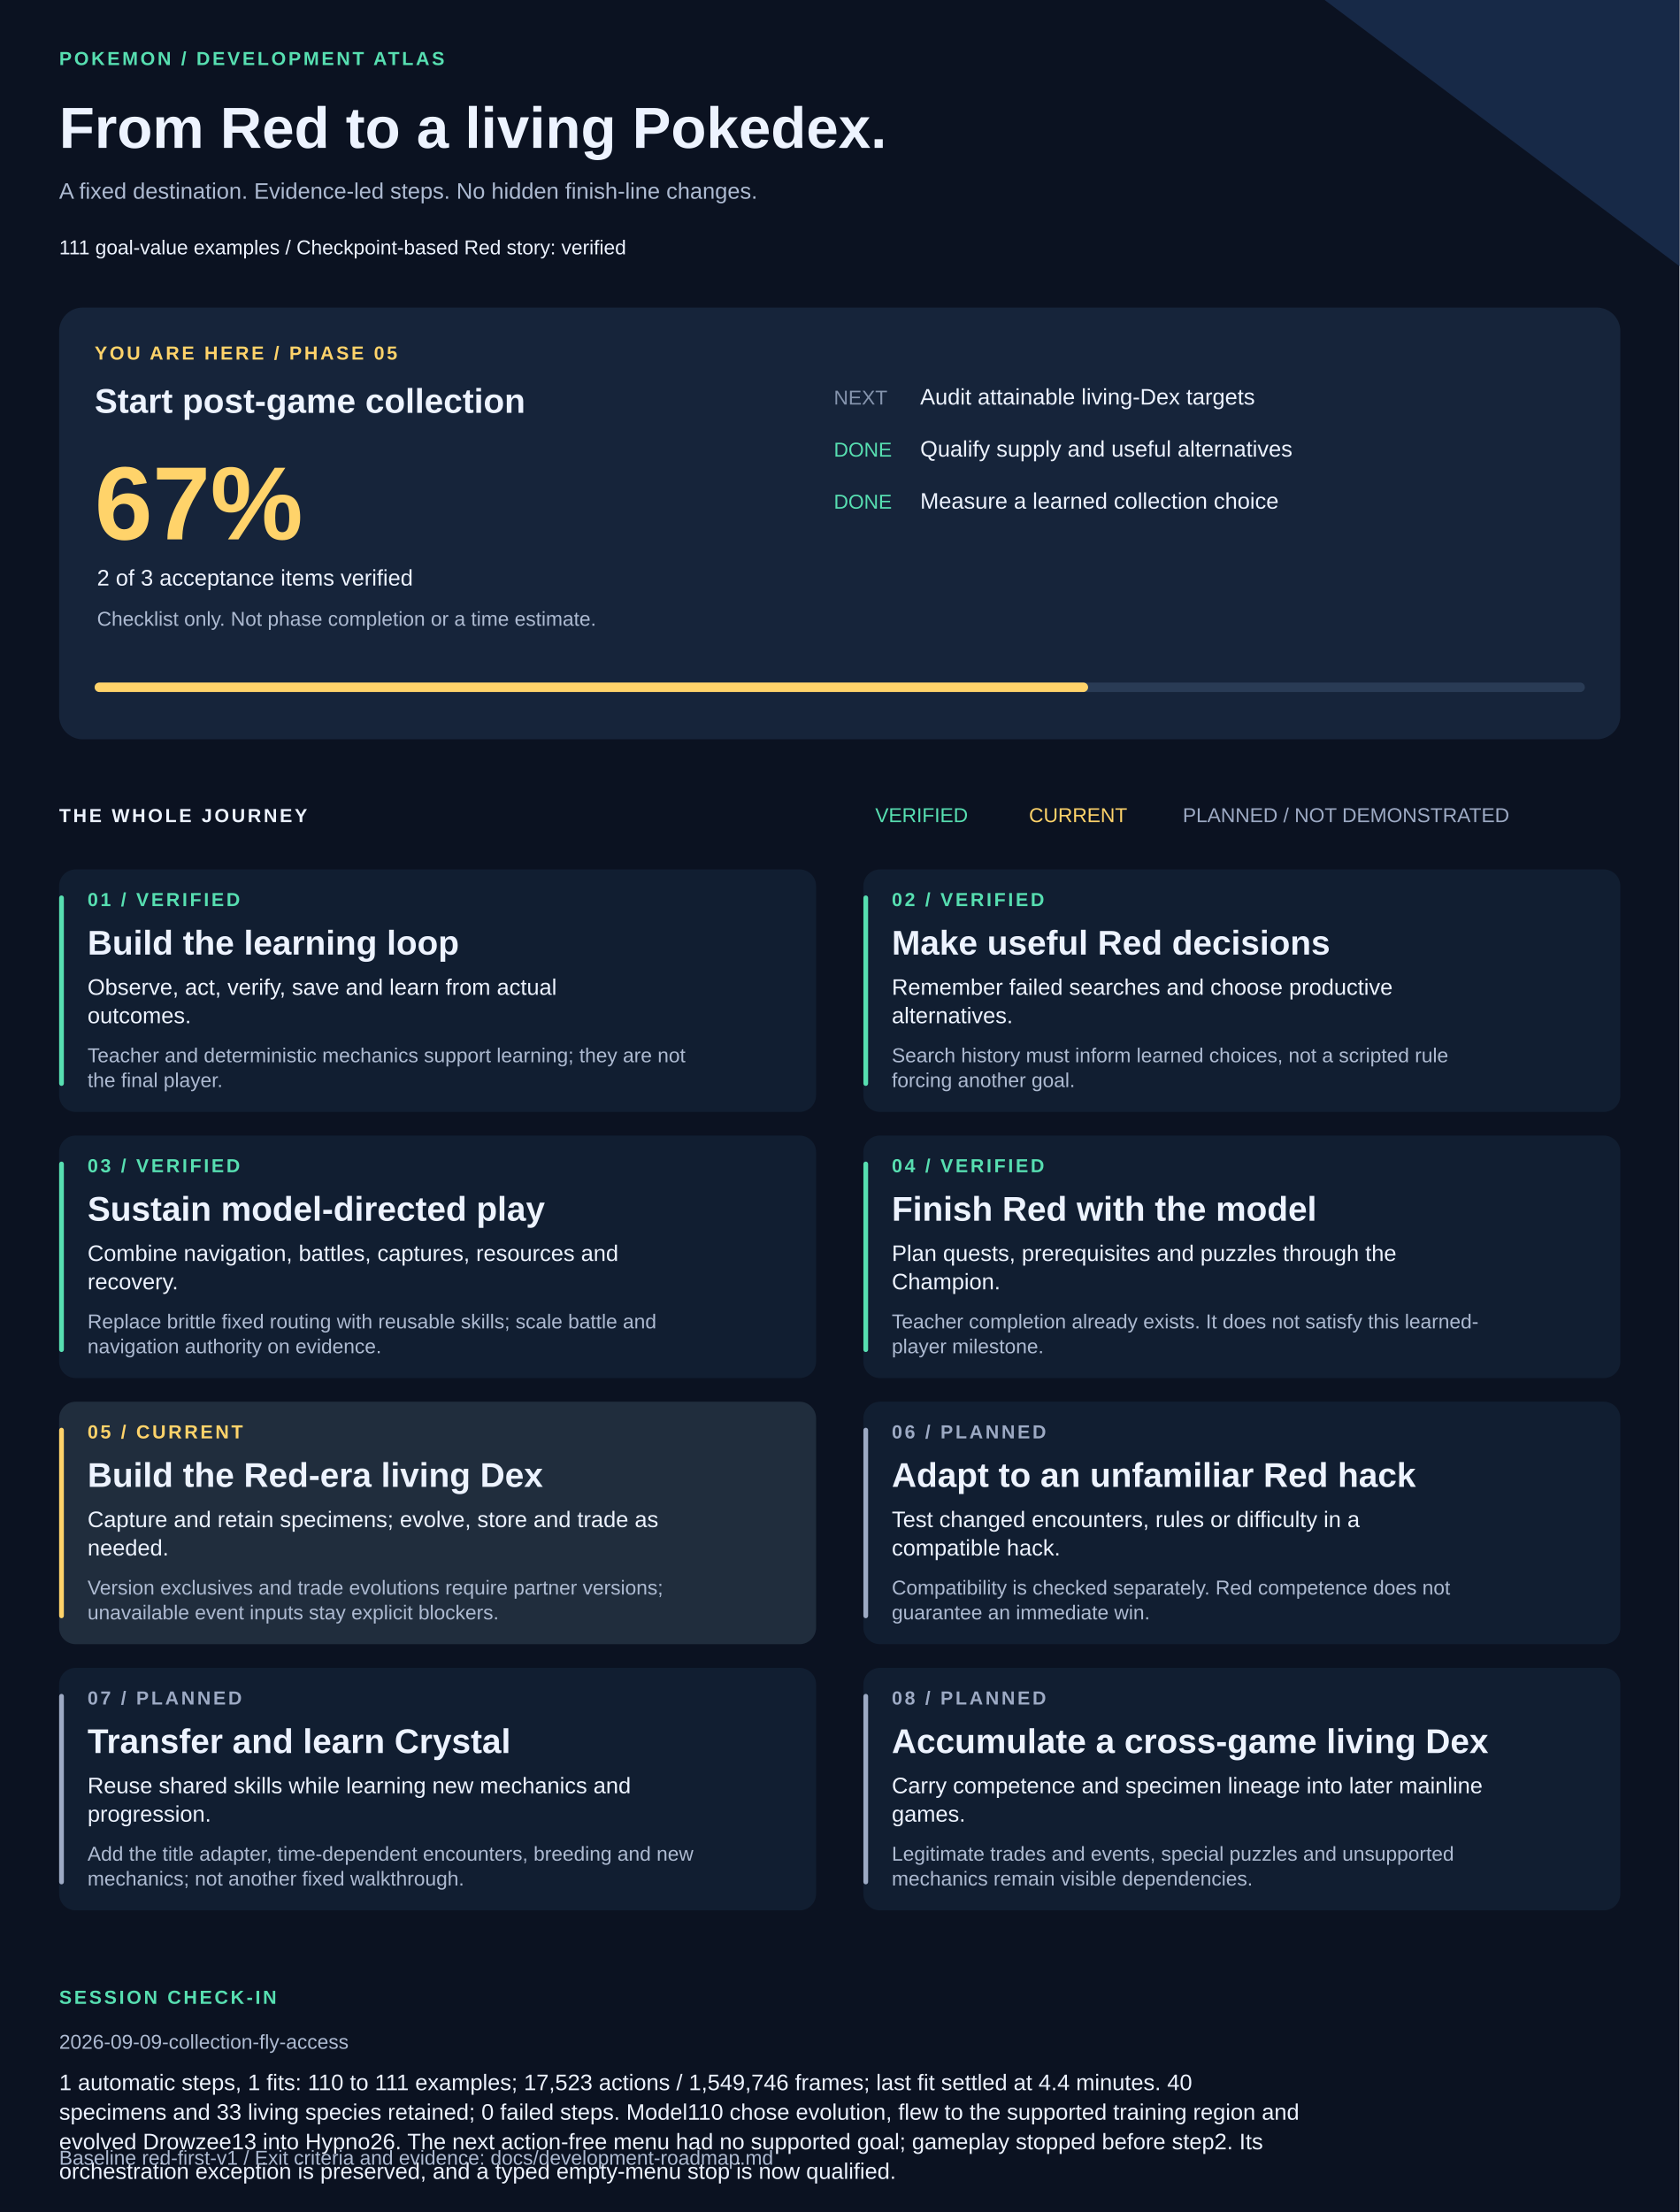
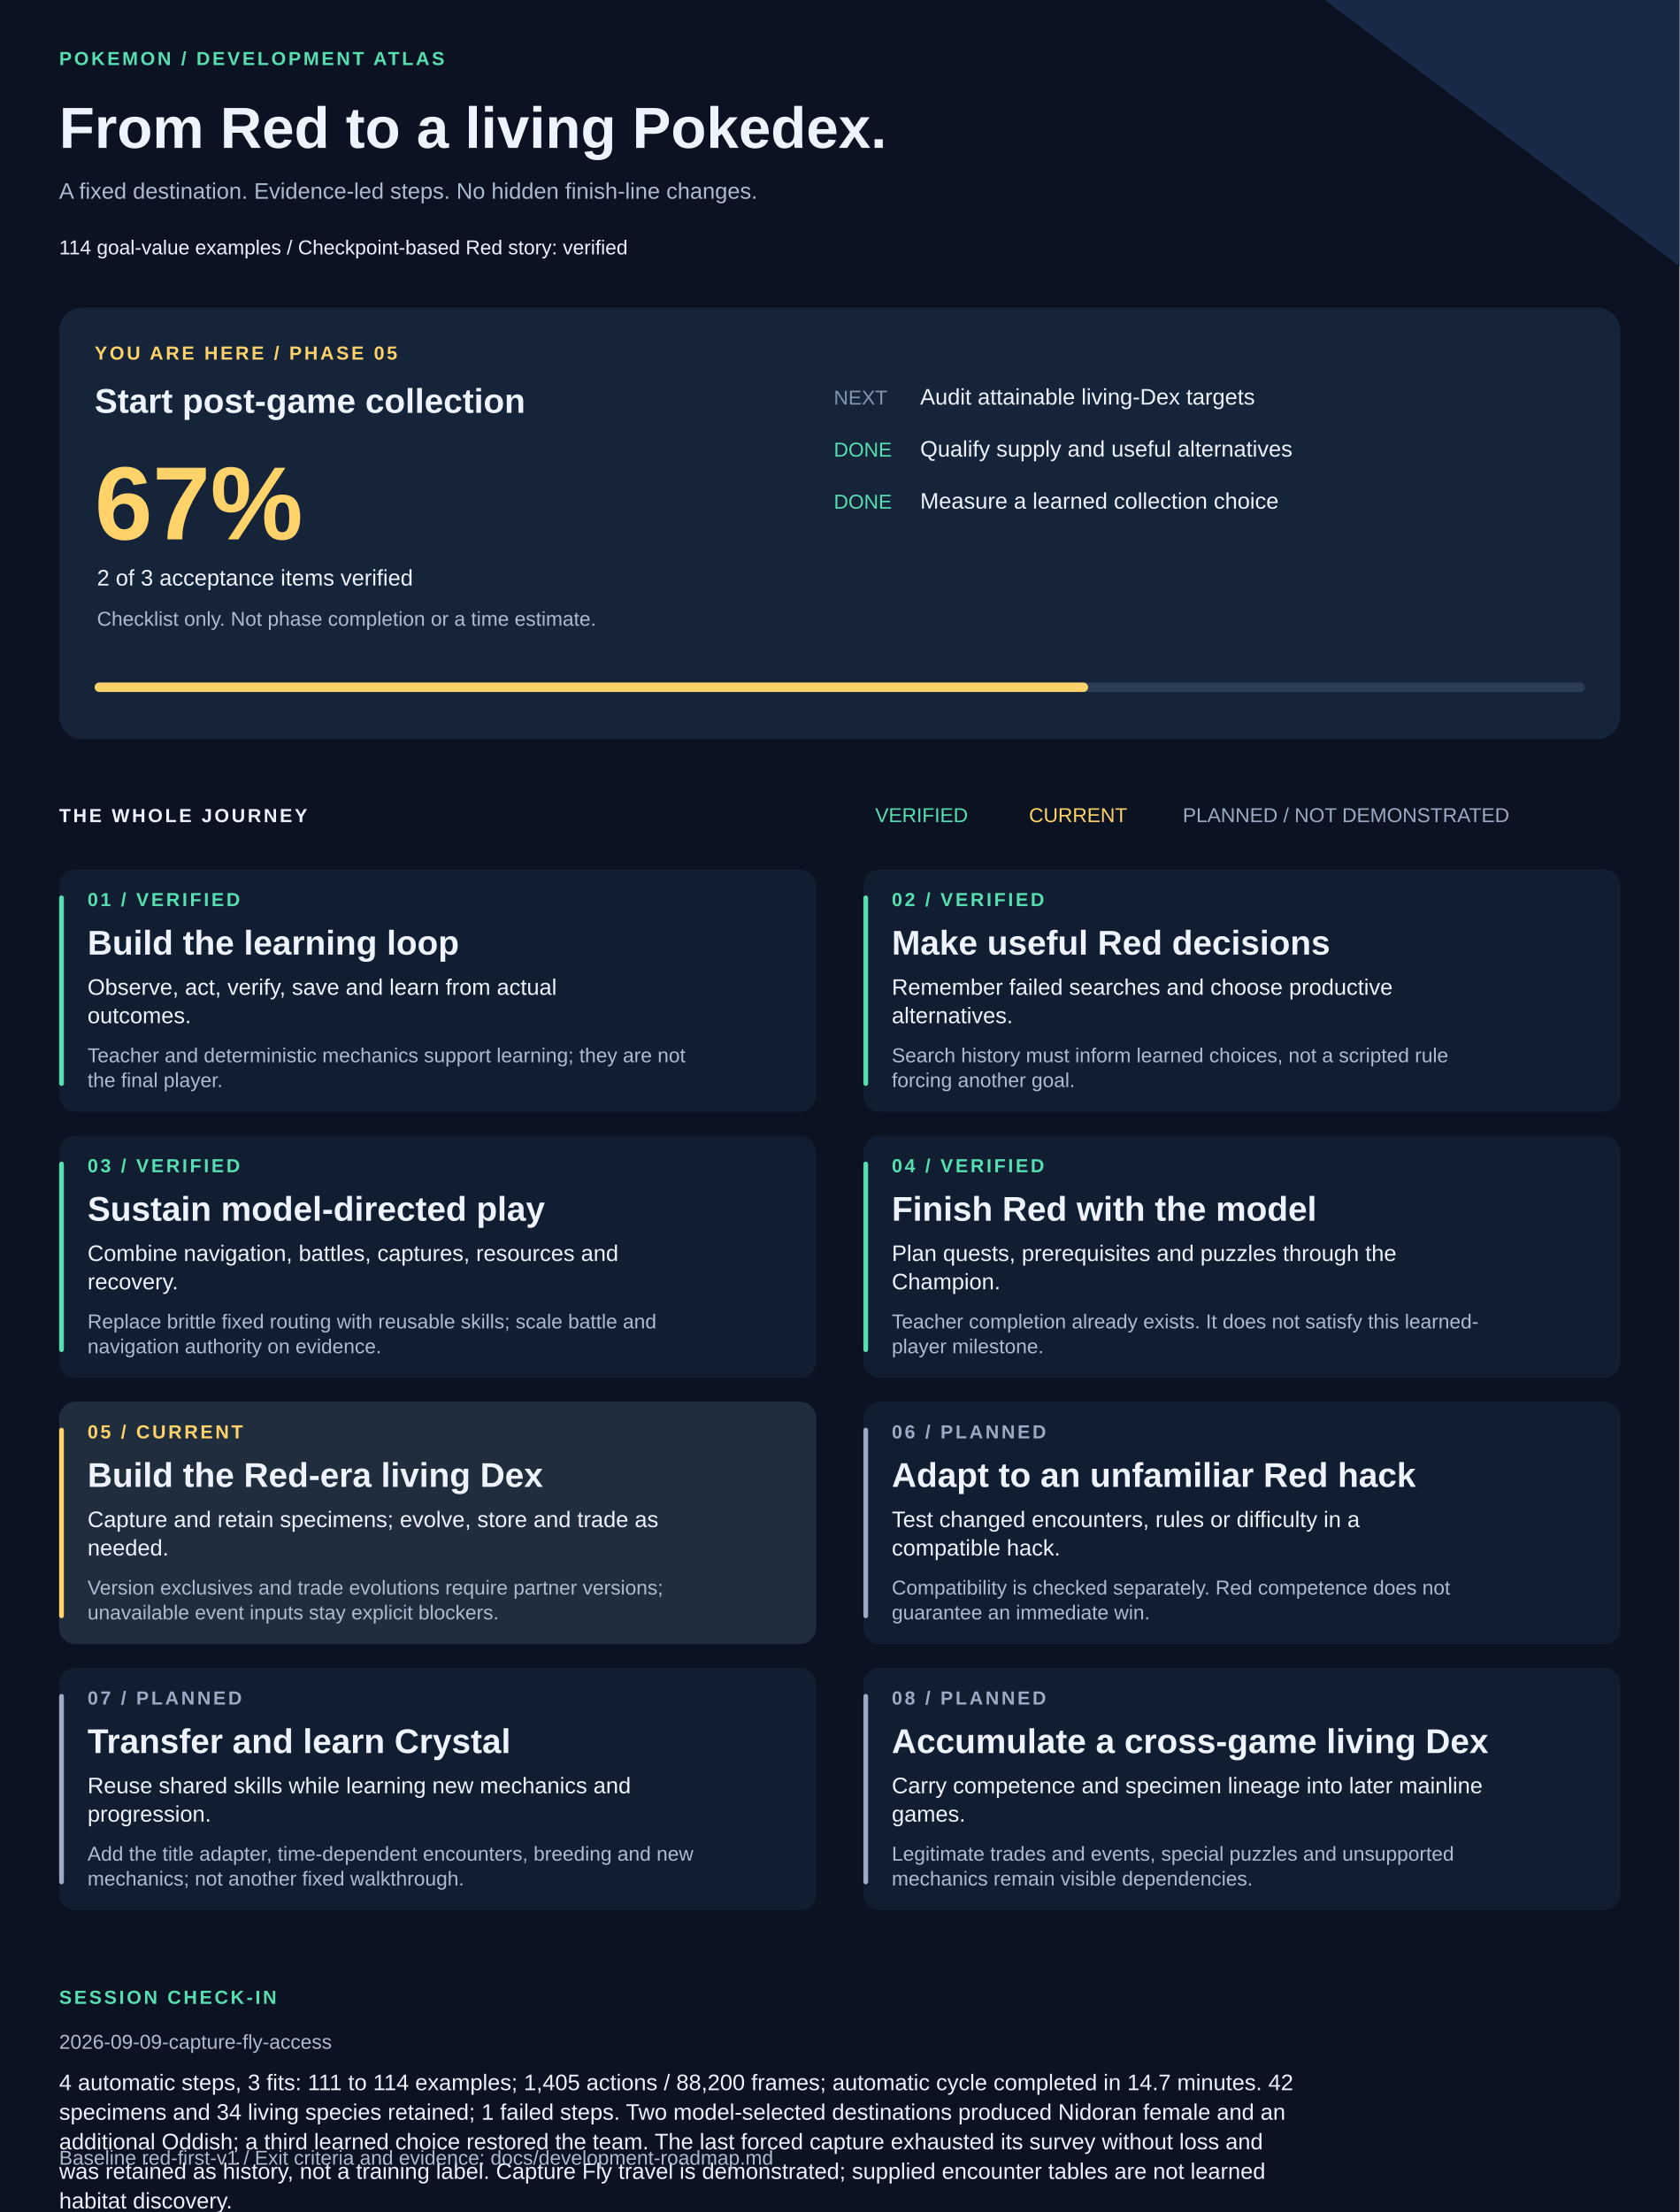
<svg xmlns="http://www.w3.org/2000/svg" width="1420" height="1870" viewBox="0 0 1420 1870" role="img" aria-labelledby="title description">
  <style>text{font-family:Arial,Helvetica,sans-serif;fill:#edf3ff}.muted{fill:#adbad1}.eyebrow{font-size:16px;letter-spacing:2px;font-weight:bold}.heading{font-size:29px;font-weight:bold}.body{font-size:19px}.small{font-size:17px}</style>
  <rect width="1420" height="1870" fill="#0b1221" />
  <path d="M1120 0H1420V225Z" fill="#172947" />
  <text x="50" y="55" class="eyebrow" style="fill:#57dfb1">POKEMON / DEVELOPMENT ATLAS</text>
  <text x="50" y="125" style="font-size:49px;font-weight:bold">From Red to a living Pokedex.</text>
  <text x="50" y="168" class="body muted">A fixed destination. Evidence-led steps. No hidden finish-line changes.</text>
-   <text x="50" y="215" class="small">111 goal-value examples  /  Checkpoint-based Red story: verified</text>
+   <text x="50" y="215" class="small">114 goal-value examples  /  Checkpoint-based Red story: verified</text>
  <rect x="50" y="260" width="1320" height="365" rx="20" fill="#16243a" />
  <text x="80" y="304" class="eyebrow" style="fill:#ffd36a">YOU ARE HERE / PHASE 05</text>
  <text x="80" y="349" class="heading">Start post-game collection</text>
  <text x="80" y="456" style="font-size:88px;font-weight:bold;fill:#ffd36a">67%</text>
  <text x="82" y="495" class="body">2 of 3 acceptance items verified</text>
  <text x="82" y="529" class="small muted">Checklist only. Not phase completion or a time estimate.</text>
  <text x="705" y="342" class="small" style="fill:#8594ad">NEXT</text>
  <text x="778" y="342" class="body">Audit attainable living-Dex targets</text>
  <text x="705" y="386" class="small" style="fill:#57dfb1">DONE</text>
  <text x="778" y="386" class="body">Qualify supply and useful alternatives</text>
  <text x="705" y="430" class="small" style="fill:#57dfb1">DONE</text>
  <text x="778" y="430" class="body">Measure a learned collection choice</text>
  <rect x="80" y="577" width="1260" height="8" rx="4" fill="#293b55" />
  <rect x="80" y="577" width="840" height="8" rx="4" fill="#ffd36a" />
  <text x="50" y="695" class="eyebrow">THE WHOLE JOURNEY</text>
  <text x="740" y="695" class="small" style="fill:#57dfb1">VERIFIED</text>
  <text x="870" y="695" class="small" style="fill:#ffd36a">CURRENT</text>
  <text x="1000" y="695" class="small" style="fill:#9daac4">PLANNED / NOT DEMONSTRATED</text>
  <rect x="50" y="735" width="640" height="205" rx="14" fill="#111e31" />
  <rect x="50" y="757" width="4" height="161" rx="2" fill="#57dfb1" />
  <text x="74" y="766" class="eyebrow" style="fill:#57dfb1">01 / VERIFIED</text>
  <text x="74" y="807" class="heading">Build the learning loop</text>
  <text x="74" y="841" class="body">Observe, act, verify, save and learn from actual</text>
  <text x="74" y="865" class="body">outcomes.</text>
  <text x="74" y="898" class="small muted">Teacher and deterministic mechanics support learning; they are not</text>
  <text x="74" y="919" class="small muted">the final player.</text>
  <rect x="730" y="735" width="640" height="205" rx="14" fill="#111e31" />
  <rect x="730" y="757" width="4" height="161" rx="2" fill="#57dfb1" />
  <text x="754" y="766" class="eyebrow" style="fill:#57dfb1">02 / VERIFIED</text>
  <text x="754" y="807" class="heading">Make useful Red decisions</text>
  <text x="754" y="841" class="body">Remember failed searches and choose productive</text>
  <text x="754" y="865" class="body">alternatives.</text>
  <text x="754" y="898" class="small muted">Search history must inform learned choices, not a scripted rule</text>
  <text x="754" y="919" class="small muted">forcing another goal.</text>
  <rect x="50" y="960" width="640" height="205" rx="14" fill="#111e31" />
  <rect x="50" y="982" width="4" height="161" rx="2" fill="#57dfb1" />
  <text x="74" y="991" class="eyebrow" style="fill:#57dfb1">03 / VERIFIED</text>
  <text x="74" y="1032" class="heading">Sustain model-directed play</text>
  <text x="74" y="1066" class="body">Combine navigation, battles, captures, resources and</text>
  <text x="74" y="1090" class="body">recovery.</text>
  <text x="74" y="1123" class="small muted">Replace brittle fixed routing with reusable skills; scale battle and</text>
  <text x="74" y="1144" class="small muted">navigation authority on evidence.</text>
  <rect x="730" y="960" width="640" height="205" rx="14" fill="#111e31" />
  <rect x="730" y="982" width="4" height="161" rx="2" fill="#57dfb1" />
  <text x="754" y="991" class="eyebrow" style="fill:#57dfb1">04 / VERIFIED</text>
  <text x="754" y="1032" class="heading">Finish Red with the model</text>
  <text x="754" y="1066" class="body">Plan quests, prerequisites and puzzles through the</text>
  <text x="754" y="1090" class="body">Champion.</text>
  <text x="754" y="1123" class="small muted">Teacher completion already exists. It does not satisfy this learned-</text>
  <text x="754" y="1144" class="small muted">player milestone.</text>
  <rect x="50" y="1185" width="640" height="205" rx="14" fill="#202d3d" />
  <rect x="50" y="1207" width="4" height="161" rx="2" fill="#ffd36a" />
  <text x="74" y="1216" class="eyebrow" style="fill:#ffd36a">05 / CURRENT</text>
  <text x="74" y="1257" class="heading">Build the Red-era living Dex</text>
  <text x="74" y="1291" class="body">Capture and retain specimens; evolve, store and trade as</text>
  <text x="74" y="1315" class="body">needed.</text>
  <text x="74" y="1348" class="small muted">Version exclusives and trade evolutions require partner versions;</text>
  <text x="74" y="1369" class="small muted">unavailable event inputs stay explicit blockers.</text>
  <rect x="730" y="1185" width="640" height="205" rx="14" fill="#111e31" />
  <rect x="730" y="1207" width="4" height="161" rx="2" fill="#9daac4" />
  <text x="754" y="1216" class="eyebrow" style="fill:#9daac4">06 / PLANNED</text>
  <text x="754" y="1257" class="heading">Adapt to an unfamiliar Red hack</text>
  <text x="754" y="1291" class="body">Test changed encounters, rules or difficulty in a</text>
  <text x="754" y="1315" class="body">compatible hack.</text>
  <text x="754" y="1348" class="small muted">Compatibility is checked separately. Red competence does not</text>
  <text x="754" y="1369" class="small muted">guarantee an immediate win.</text>
  <rect x="50" y="1410" width="640" height="205" rx="14" fill="#111e31" />
  <rect x="50" y="1432" width="4" height="161" rx="2" fill="#9daac4" />
  <text x="74" y="1441" class="eyebrow" style="fill:#9daac4">07 / PLANNED</text>
  <text x="74" y="1482" class="heading">Transfer and learn Crystal</text>
  <text x="74" y="1516" class="body">Reuse shared skills while learning new mechanics and</text>
  <text x="74" y="1540" class="body">progression.</text>
  <text x="74" y="1573" class="small muted">Add the title adapter, time-dependent encounters, breeding and new</text>
  <text x="74" y="1594" class="small muted">mechanics; not another fixed walkthrough.</text>
  <rect x="730" y="1410" width="640" height="205" rx="14" fill="#111e31" />
  <rect x="730" y="1432" width="4" height="161" rx="2" fill="#9daac4" />
  <text x="754" y="1441" class="eyebrow" style="fill:#9daac4">08 / PLANNED</text>
  <text x="754" y="1482" class="heading">Accumulate a cross-game living Dex</text>
  <text x="754" y="1516" class="body">Carry competence and specimen lineage into later mainline</text>
  <text x="754" y="1540" class="body">games.</text>
  <text x="754" y="1573" class="small muted">Legitimate trades and events, special puzzles and unsupported</text>
  <text x="754" y="1594" class="small muted">mechanics remain visible dependencies.</text>
  <text x="50" y="1694" class="eyebrow" style="fill:#57dfb1">SESSION CHECK-IN</text>
-   <text x="50" y="1732" class="small muted">2026-09-09-collection-fly-access</text>
-   <text x="50" y="1767" class="body">1 automatic steps, 1 fits: 110 to 111 examples; 17,523 actions / 1,549,746 frames; last fit settled at 4.4 minutes. 40</text>
-   <text x="50" y="1792" class="body">specimens and 33 living species retained; 0 failed steps. Model110 chose evolution, flew to the supported training region and</text>
-   <text x="50" y="1817" class="body">evolved Drowzee13 into Hypno26. The next action-free menu had no supported goal; gameplay stopped before step2. Its</text>
-   <text x="50" y="1842" class="body">orchestration exception is preserved, and a typed empty-menu stop is now qualified.</text>
+   <text x="50" y="1732" class="small muted">2026-09-09-capture-fly-access</text>
+   <text x="50" y="1767" class="body">4 automatic steps, 3 fits: 111 to 114 examples; 1,405 actions / 88,200 frames; automatic cycle completed in 14.7 minutes. 42</text>
+   <text x="50" y="1792" class="body">specimens and 34 living species retained; 1 failed steps. Two model-selected destinations produced Nidoran female and an</text>
+   <text x="50" y="1817" class="body">additional Oddish; a third learned choice restored the team. The last forced capture exhausted its survey without loss and</text>
+   <text x="50" y="1842" class="body">was retained as history, not a training label. Capture Fly travel is demonstrated; supplied encounter tables are not learned</text>
+   <text x="50" y="1867" class="body">habitat discovery.</text>
  <text x="50" y="1830" class="small muted">Baseline red-first-v1 / Exit criteria and evidence: docs/development-roadmap.md</text>
</svg>
